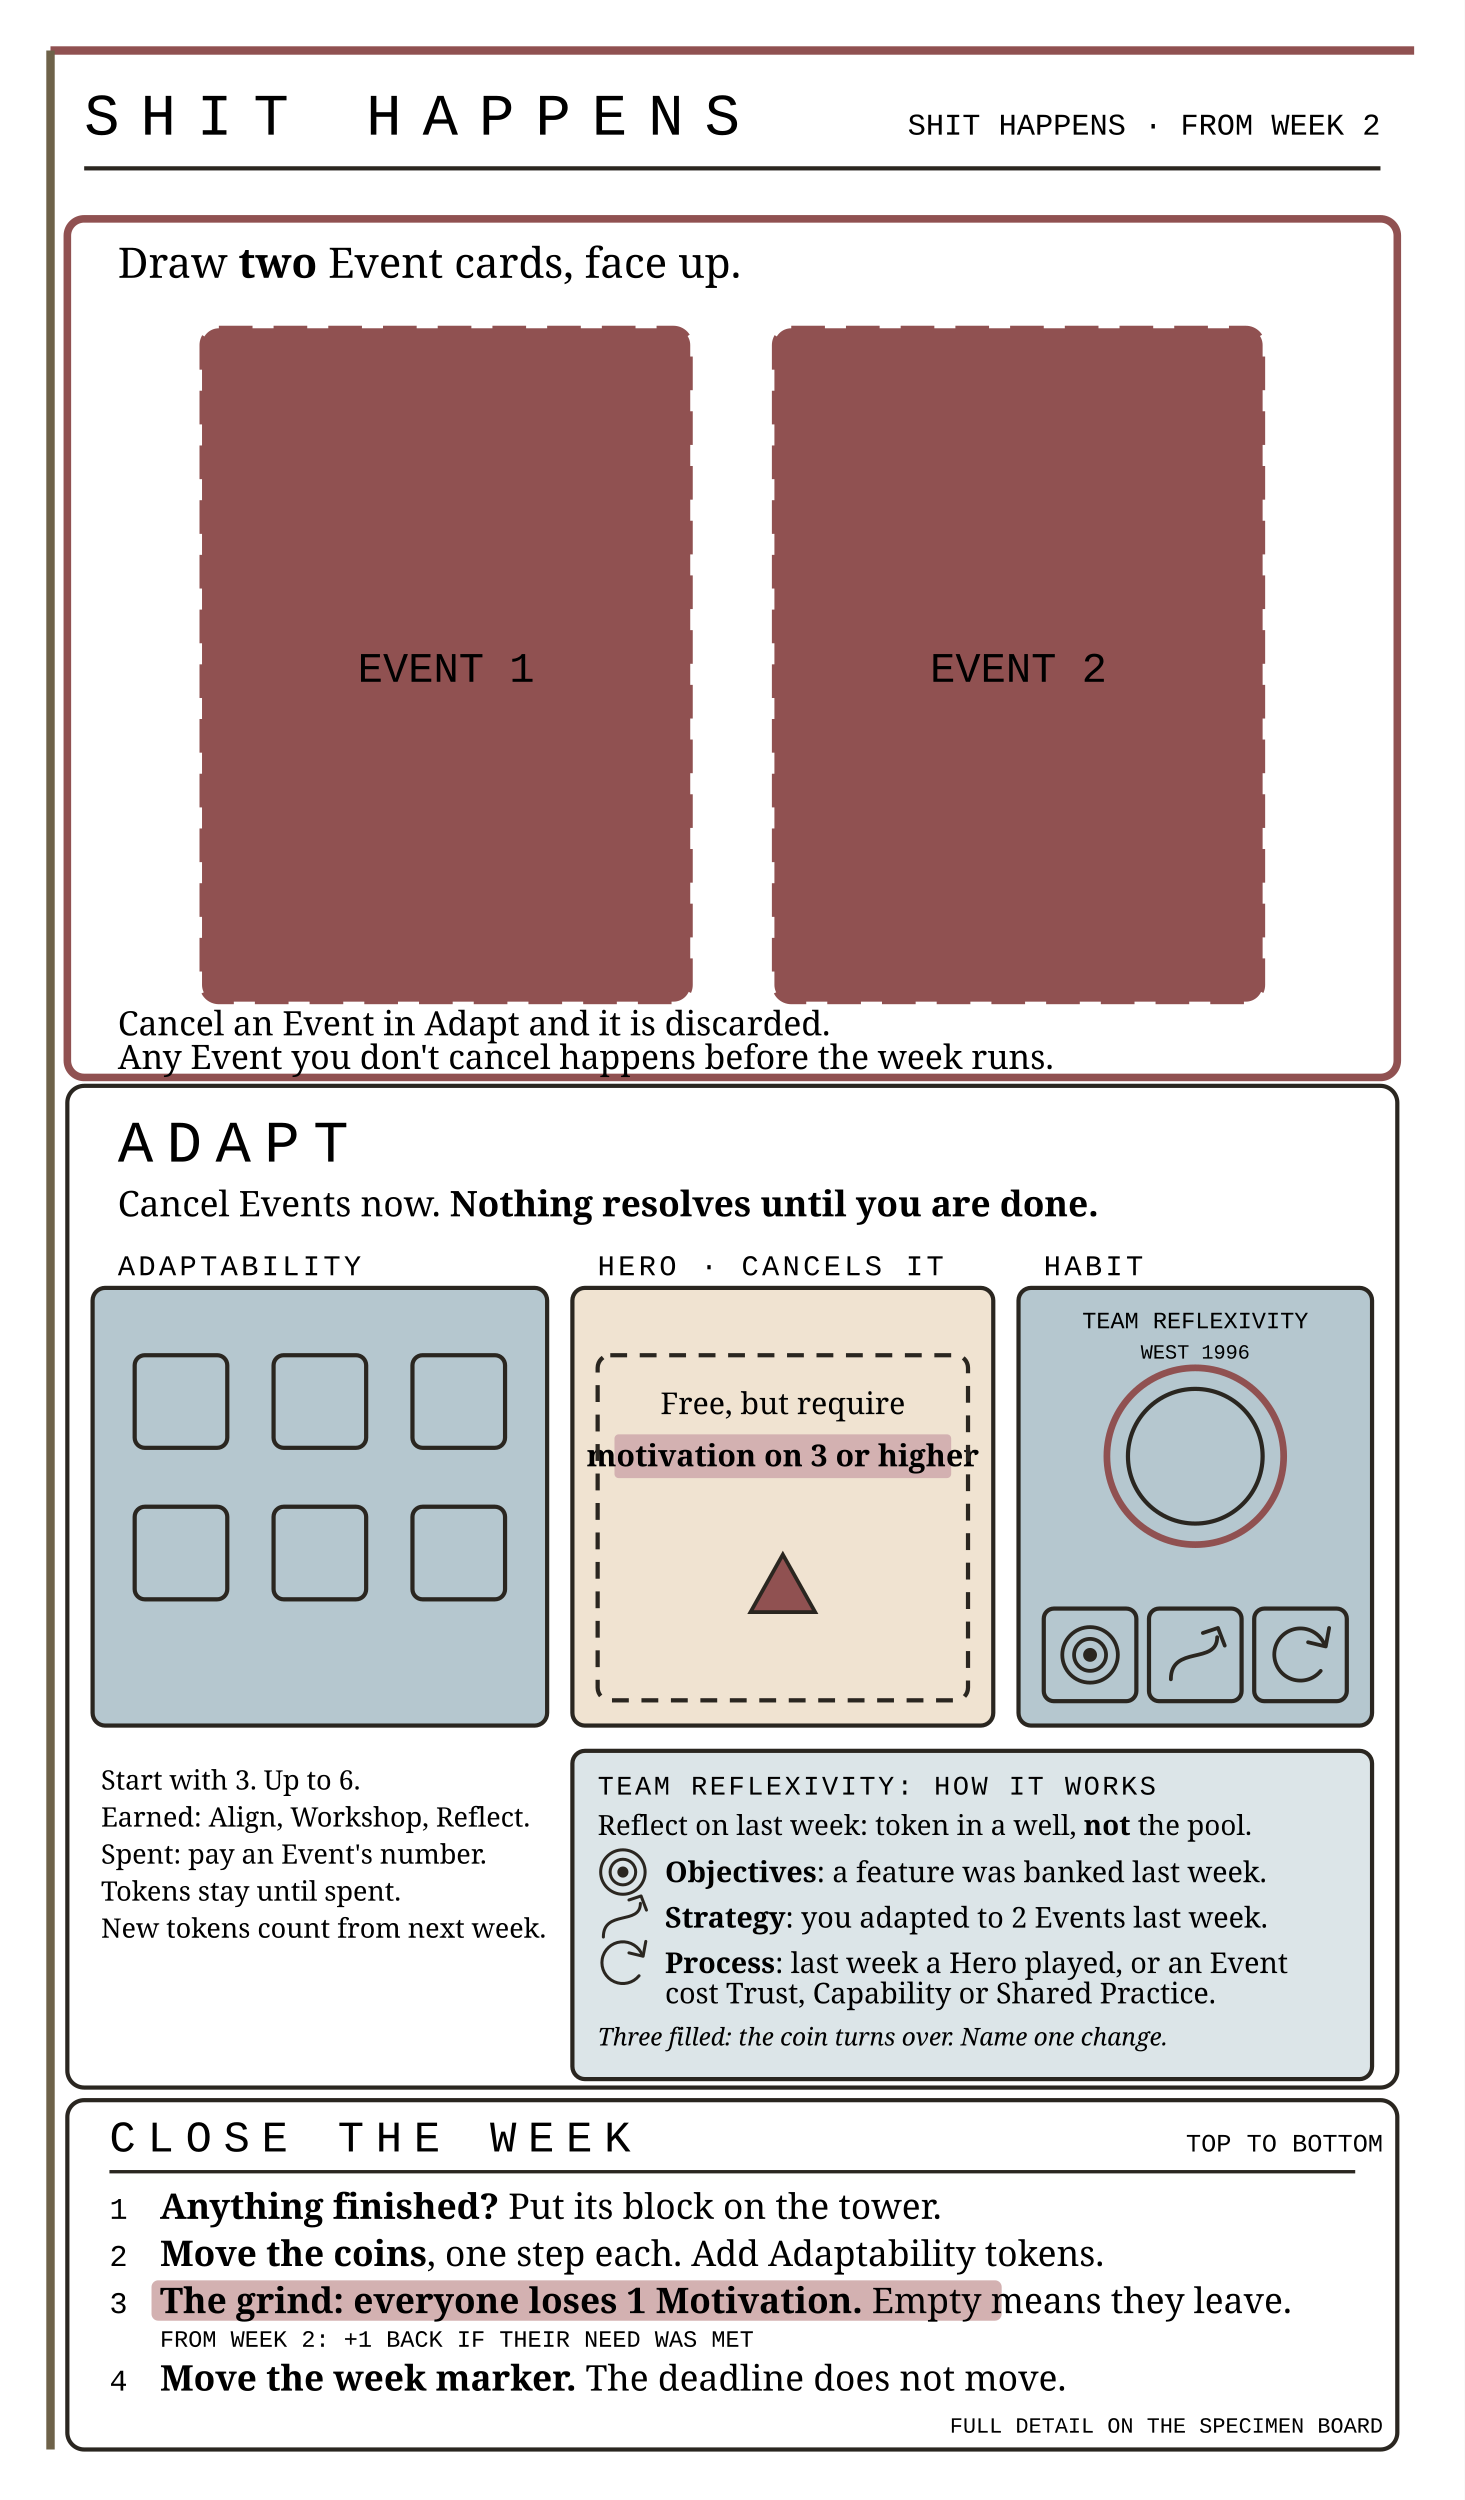
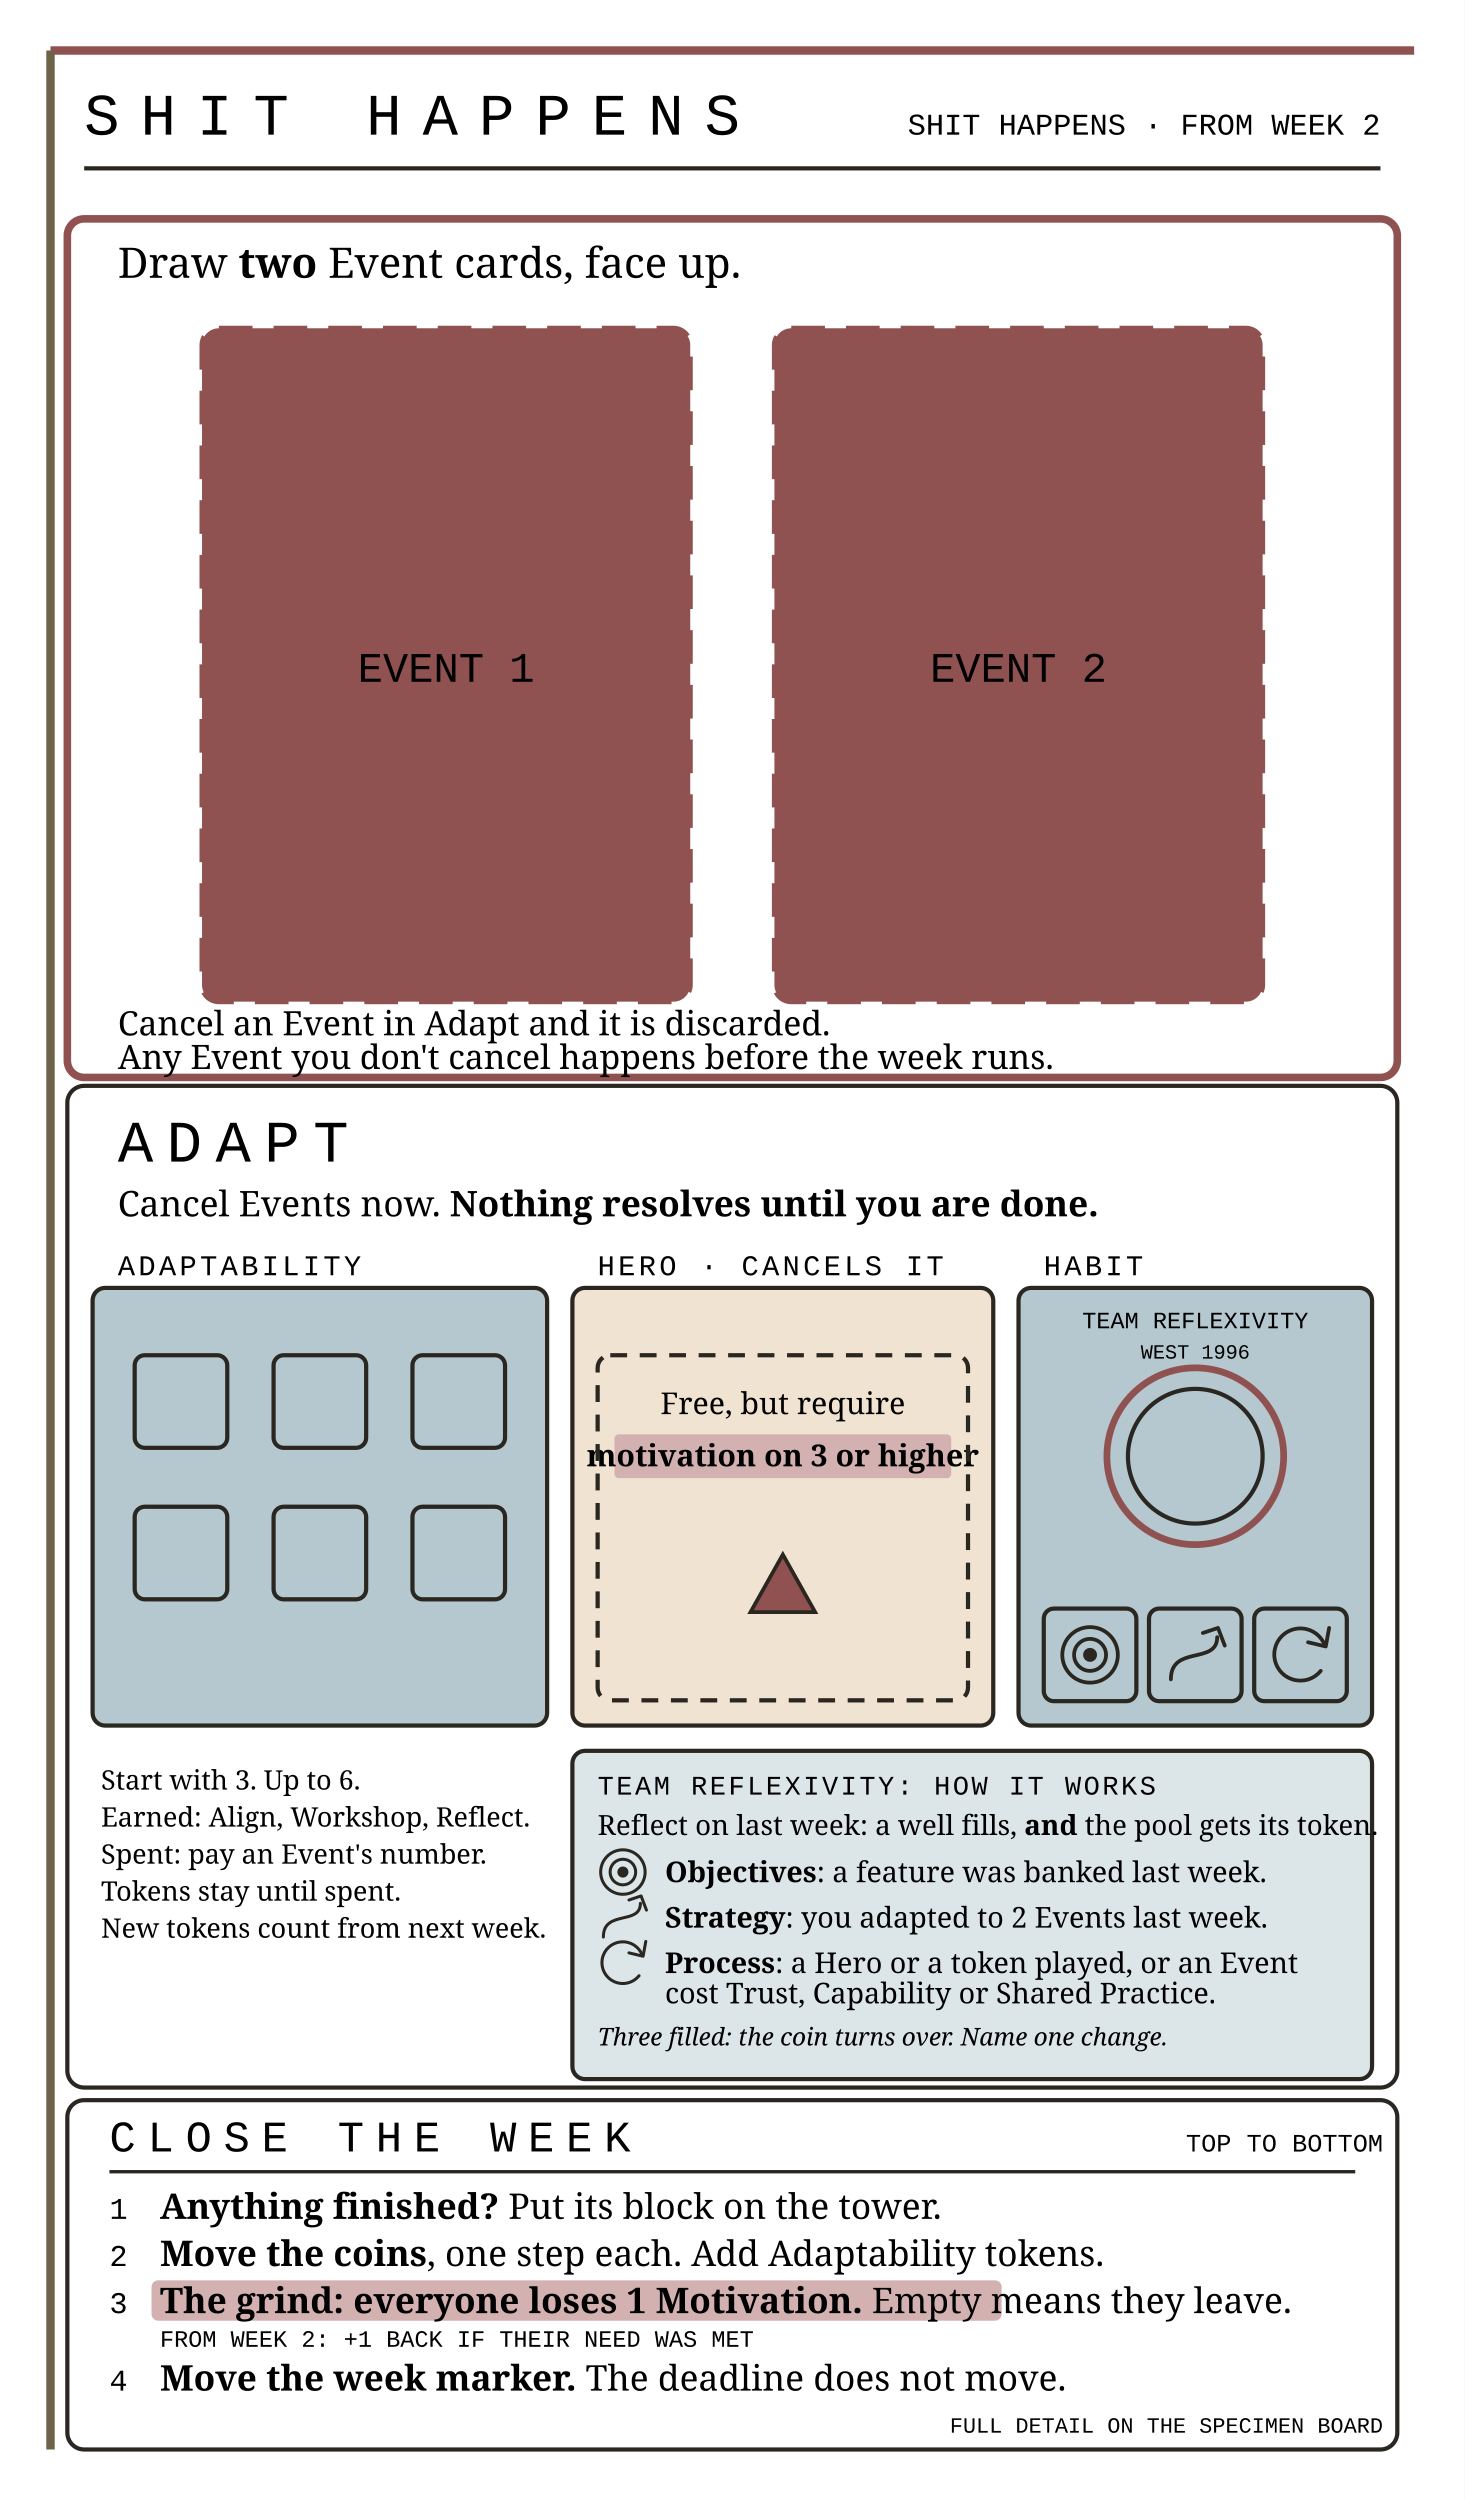
<svg xmlns="http://www.w3.org/2000/svg" width="174mm" height="297mm" viewBox="0 0 174 297">
  <style>
  .s { font-family:"EB Garamond",Garamond,Georgia,serif; fill:#000000; }
  .m { font-family:"IBM Plex Mono","Courier New",monospace; fill:#000000; }
  .r { stroke:#2A2620; stroke-width:.5; fill:none; }
  .w { fill:none; stroke:#2A2620; stroke-width:.5; }
  .h { fill:none; stroke:#2A2620; stroke-width:.4; }
  .slot { fill:none; stroke:#2A2620; stroke-width:.6; stroke-dasharray:4 2.5; }
  .q { fill:#000000; }
  .sy { fill:none; stroke:#2A2620; stroke-width:.45; stroke-linecap:round; stroke-linejoin:round; }
</style>
  <defs>
    <g id="sym-obj" class="sy">
      <circle r="3.3" />
      <circle r="1.9" />
      <circle r=".6" fill="#2A2620" />
    </g>
    <g id="sym-strat" class="sy">
      <path d="M-2.9,2.9 C-2.9,-1.2 2.6,1.2 2.6,-2.1" />
      <path d="M0.9,-2.6 L2.7,-3.2 L3.5,-1.1" />
    </g>
    <g id="sym-proc" class="sy">
      <path d="M2.9,-1.1 A3.1,3.1 0 1 0 2.4,1.9" />
      <path d="M0.9,-1.5 L3.0,-1.0 L3.4,-3.2" />
    </g>
  </defs>
  <rect width="174" height="297" fill="#FFFFFF" />
  <text x="10" y="16" class="m" font-size="7" letter-spacing="2.5">SHIT HAPPENS</text>
  <text x="164" y="16" class="m q" font-size="3.6" text-anchor="end">SHIT HAPPENS · FROM WEEK 2</text>
  <line x1="10" y1="20" x2="164" y2="20" class="r" />
  <rect x="8" y="26" width="158" height="102" rx="2" class="r" style="stroke:#905151;stroke-width:.9" />
  <text x="14" y="33" class="s" font-size="5">Draw <tspan font-weight="bold">two</tspan> Event cards, face up.</text>
  <rect x="24" y="39" width="58" height="80" rx="2" class="slot" style="stroke:#905151;fill:#905151" />
  <text x="53" y="81" class="m" font-size="5" text-anchor="middle" fill="#FFFFFF">EVENT 1</text>
  <rect x="92" y="39" width="58" height="80" rx="2" class="slot" style="stroke:#905151;fill:#905151" />
  <text x="121" y="81" class="m" font-size="5" text-anchor="middle" fill="#FFFFFF">EVENT 2</text>
  <text x="14" y="123" class="s" font-size="4">Cancel an Event in Adapt and it is discarded.</text>
  <text x="14" y="127" class="s" font-size="4">Any Event you don't cancel happens before the week runs.</text>
  <rect x="8" y="129" width="158" height="119" rx="2" class="r" />
  <text x="14" y="138" class="m" font-size="7" letter-spacing="1.6">ADAPT</text>
  <text x="14" y="144.5" class="s" font-size="4.2">Cancel Events now. <tspan font-weight="bold">Nothing resolves until you are done.</tspan>
  </text>
  <g id="pool">
    <text x="14" y="151.5" class="m q" font-size="3.4" letter-spacing=".4">ADAPTABILITY</text>
    <rect x="11" y="153" width="54" height="52" rx="1.5" fill="#B5C7CF" />
    <rect x="11" y="153" width="54" height="52" rx="1.5" class="w" />
    <rect x="16" y="161" width="11" height="11" rx="1.2" class="w" />
    <rect x="32.5" y="161" width="11" height="11" rx="1.2" class="w" />
    <rect x="49" y="161" width="11" height="11" rx="1.2" class="w" />
    <rect x="16" y="179" width="11" height="11" rx="1.2" class="w" />
    <rect x="32.5" y="179" width="11" height="11" rx="1.2" class="w" />
    <rect x="49" y="179" width="11" height="11" rx="1.2" class="w" />
    <text x="12" y="212.6" class="s" font-size="3.2">Start with 3. Up to 6.</text>
    <text x="12" y="217" class="s" font-size="3.2">Earned: Align, Workshop, Reflect.</text>
    <text x="12" y="221.4" class="s" font-size="3.2">Spent: pay an Event's number.</text>
    <text x="12" y="225.8" class="s" font-size="3.2">Tokens stay until spent.</text>
    <text x="12" y="230.2" class="s" font-size="3.2">New tokens count from next week.</text>
  </g>
  <g id="lane-1">
    <text x="71" y="151.5" class="m q" font-size="3.4" letter-spacing=".4">HERO · CANCELS IT</text>
    <rect x="68" y="153" width="50" height="52" rx="1.5" fill="#F0E3D1" />
    <rect x="68" y="153" width="50" height="52" rx="1.5" class="w" />
    <rect x="73" y="170.4" width="40" height="5.2" rx=".5" fill="#D3B1B1" />
    <text x="93" y="168" class="s" font-size="3.6" text-anchor="middle">Free, but require</text>
    <text x="93" y="174.2" class="s" font-size="3.6" text-anchor="middle" font-weight="bold">motivation on 3 or higher</text>
    <rect x="71" y="161" width="44" height="41" rx="1.5" class="w" stroke-dasharray="2 1.5" />
    <polygon points="0,-4.32 3.84,2.52 -3.84,2.52" fill="#905151" stroke="#2A2620" stroke-width=".45" transform="translate(93,189)" />
  </g>
  <g id="habit-lane">
    <text x="124" y="151.5" class="m q" font-size="3.4" letter-spacing=".4">HABIT</text>
    <rect x="121" y="153" width="42" height="52" rx="1.5" fill="#B5C7CF" />
    <rect x="121" y="153" width="42" height="52" rx="1.5" class="w" />
    <text x="142" y="157.8" class="m" font-size="2.8" text-anchor="middle">TEAM REFLEXIVITY</text>
    <text x="142" y="161.4" class="m q" font-size="2.4" text-anchor="middle">WEST 1996</text>
    <circle cx="142" cy="173" r="8" class="w" />
    <circle cx="142" cy="173" r="10.5" class="w" style="stroke:#905151;stroke-width:.8" />
    <rect x="124" y="191.1" width="11" height="11" rx="1.2" class="w" />
    <rect x="136.5" y="191.1" width="11" height="11" rx="1.2" class="w" />
    <rect x="149" y="191.1" width="11" height="11" rx="1.2" class="w" />
    <use href="#sym-obj" transform="translate(129.5,196.6)" />
    <use href="#sym-strat" transform="translate(142,196.6)" />
    <use href="#sym-proc" transform="translate(154.5,196.6)" />
  </g>
  <rect x="68" y="208" width="95" height="39" rx="1.5" fill="#DCE5E8" />
  <rect x="68" y="208" width="95" height="39" rx="1.5" class="w" />
  <text x="71" y="213.2" class="m" font-size="3.2" letter-spacing=".3">TEAM REFLEXIVITY: HOW IT WORKS</text>
-   <text x="71" y="218" class="s" font-size="3.3">Reflect on last week: token in a well, <tspan font-weight="bold">not</tspan> the pool.</text>
+   <text x="71" y="218" class="s" font-size="3.3">Reflect on last week: a well fills, <tspan font-weight="bold">and</tspan> the pool gets its token.</text>
  <use href="#sym-obj" transform="translate(74,222.4) scale(.8)" />
  <text x="79" y="223.6" class="s" font-size="3.4">
    <tspan font-weight="bold">Objectives</tspan>: a feature was banked last week.</text>
  <use href="#sym-strat" transform="translate(74,227.8) scale(.8)" />
  <text x="79" y="229" class="s" font-size="3.4">
    <tspan font-weight="bold">Strategy</tspan>: you adapted to 2 Events last week.</text>
  <use href="#sym-proc" transform="translate(74,233.2) scale(.8)" />
  <text x="79" y="234.4" class="s" font-size="3.4">
-     <tspan font-weight="bold">Process</tspan>: last week a Hero played, or an Event</text>
+     <tspan font-weight="bold">Process</tspan>: a Hero or a token played, or an Event</text>
  <text x="79" y="238" class="s" font-size="3.4">cost Trust, Capability or Shared Practice.</text>
  <text x="71" y="243" class="s" font-size="2.9" font-style="italic">Three filled: the coin turns over. Name one change.</text>
  <rect x="8" y="249.5" width="158" height="41.5" rx="2" class="r" />
  <text x="13" y="255.6" class="m" font-size="5.2" letter-spacing="1.4">CLOSE THE WEEK</text>
  <text x="164.3" y="255.6" class="m q" font-size="3" text-anchor="end">TOP TO BOTTOM</text>
  <line x1="13" y1="258" x2="161" y2="258" class="h" />
  <text x="13" y="263.6" class="m" font-size="3.6">1</text>
  <text x="19" y="263.6" class="s" font-size="4.2">
    <tspan font-weight="bold">Anything finished?</tspan> Put its block on the tower.</text>
  <text x="13" y="269.2" class="m" font-size="3.6">2</text>
  <text x="19" y="269.2" class="s" font-size="4.2">
    <tspan font-weight="bold">Move the coins</tspan>, one step each. Add Adaptability tokens.</text>
  <rect x="18" y="270.9" width="101" height="4.8" rx=".8" fill="#D3B1B1" />
  <text x="13" y="274.8" class="m" font-size="3.6">3</text>
  <text x="19" y="274.8" class="s" font-size="4.2">
    <tspan font-weight="bold">The grind: everyone loses 1 Motivation.</tspan> Empty means they leave.</text>
  <text x="19" y="278.8" class="m q" font-size="2.8">FROM WEEK 2: +1 BACK IF THEIR NEED WAS MET</text>
  <text x="13" y="284" class="m" font-size="3.6">4</text>
  <text x="19" y="284" class="s" font-size="4.2">
    <tspan font-weight="bold">Move the week marker.</tspan> The deadline does not move.</text>
  <text x="164.3" y="289" class="m q" font-size="2.6" text-anchor="end">FULL DETAIL ON THE SPECIMEN BOARD</text>
  <line x1="6" y1="6" x2="168" y2="6" stroke="#905151" stroke-width="1" />
  <line x1="6" y1="6" x2="6" y2="291" stroke="#6E6249" stroke-width="1" />
</svg>
